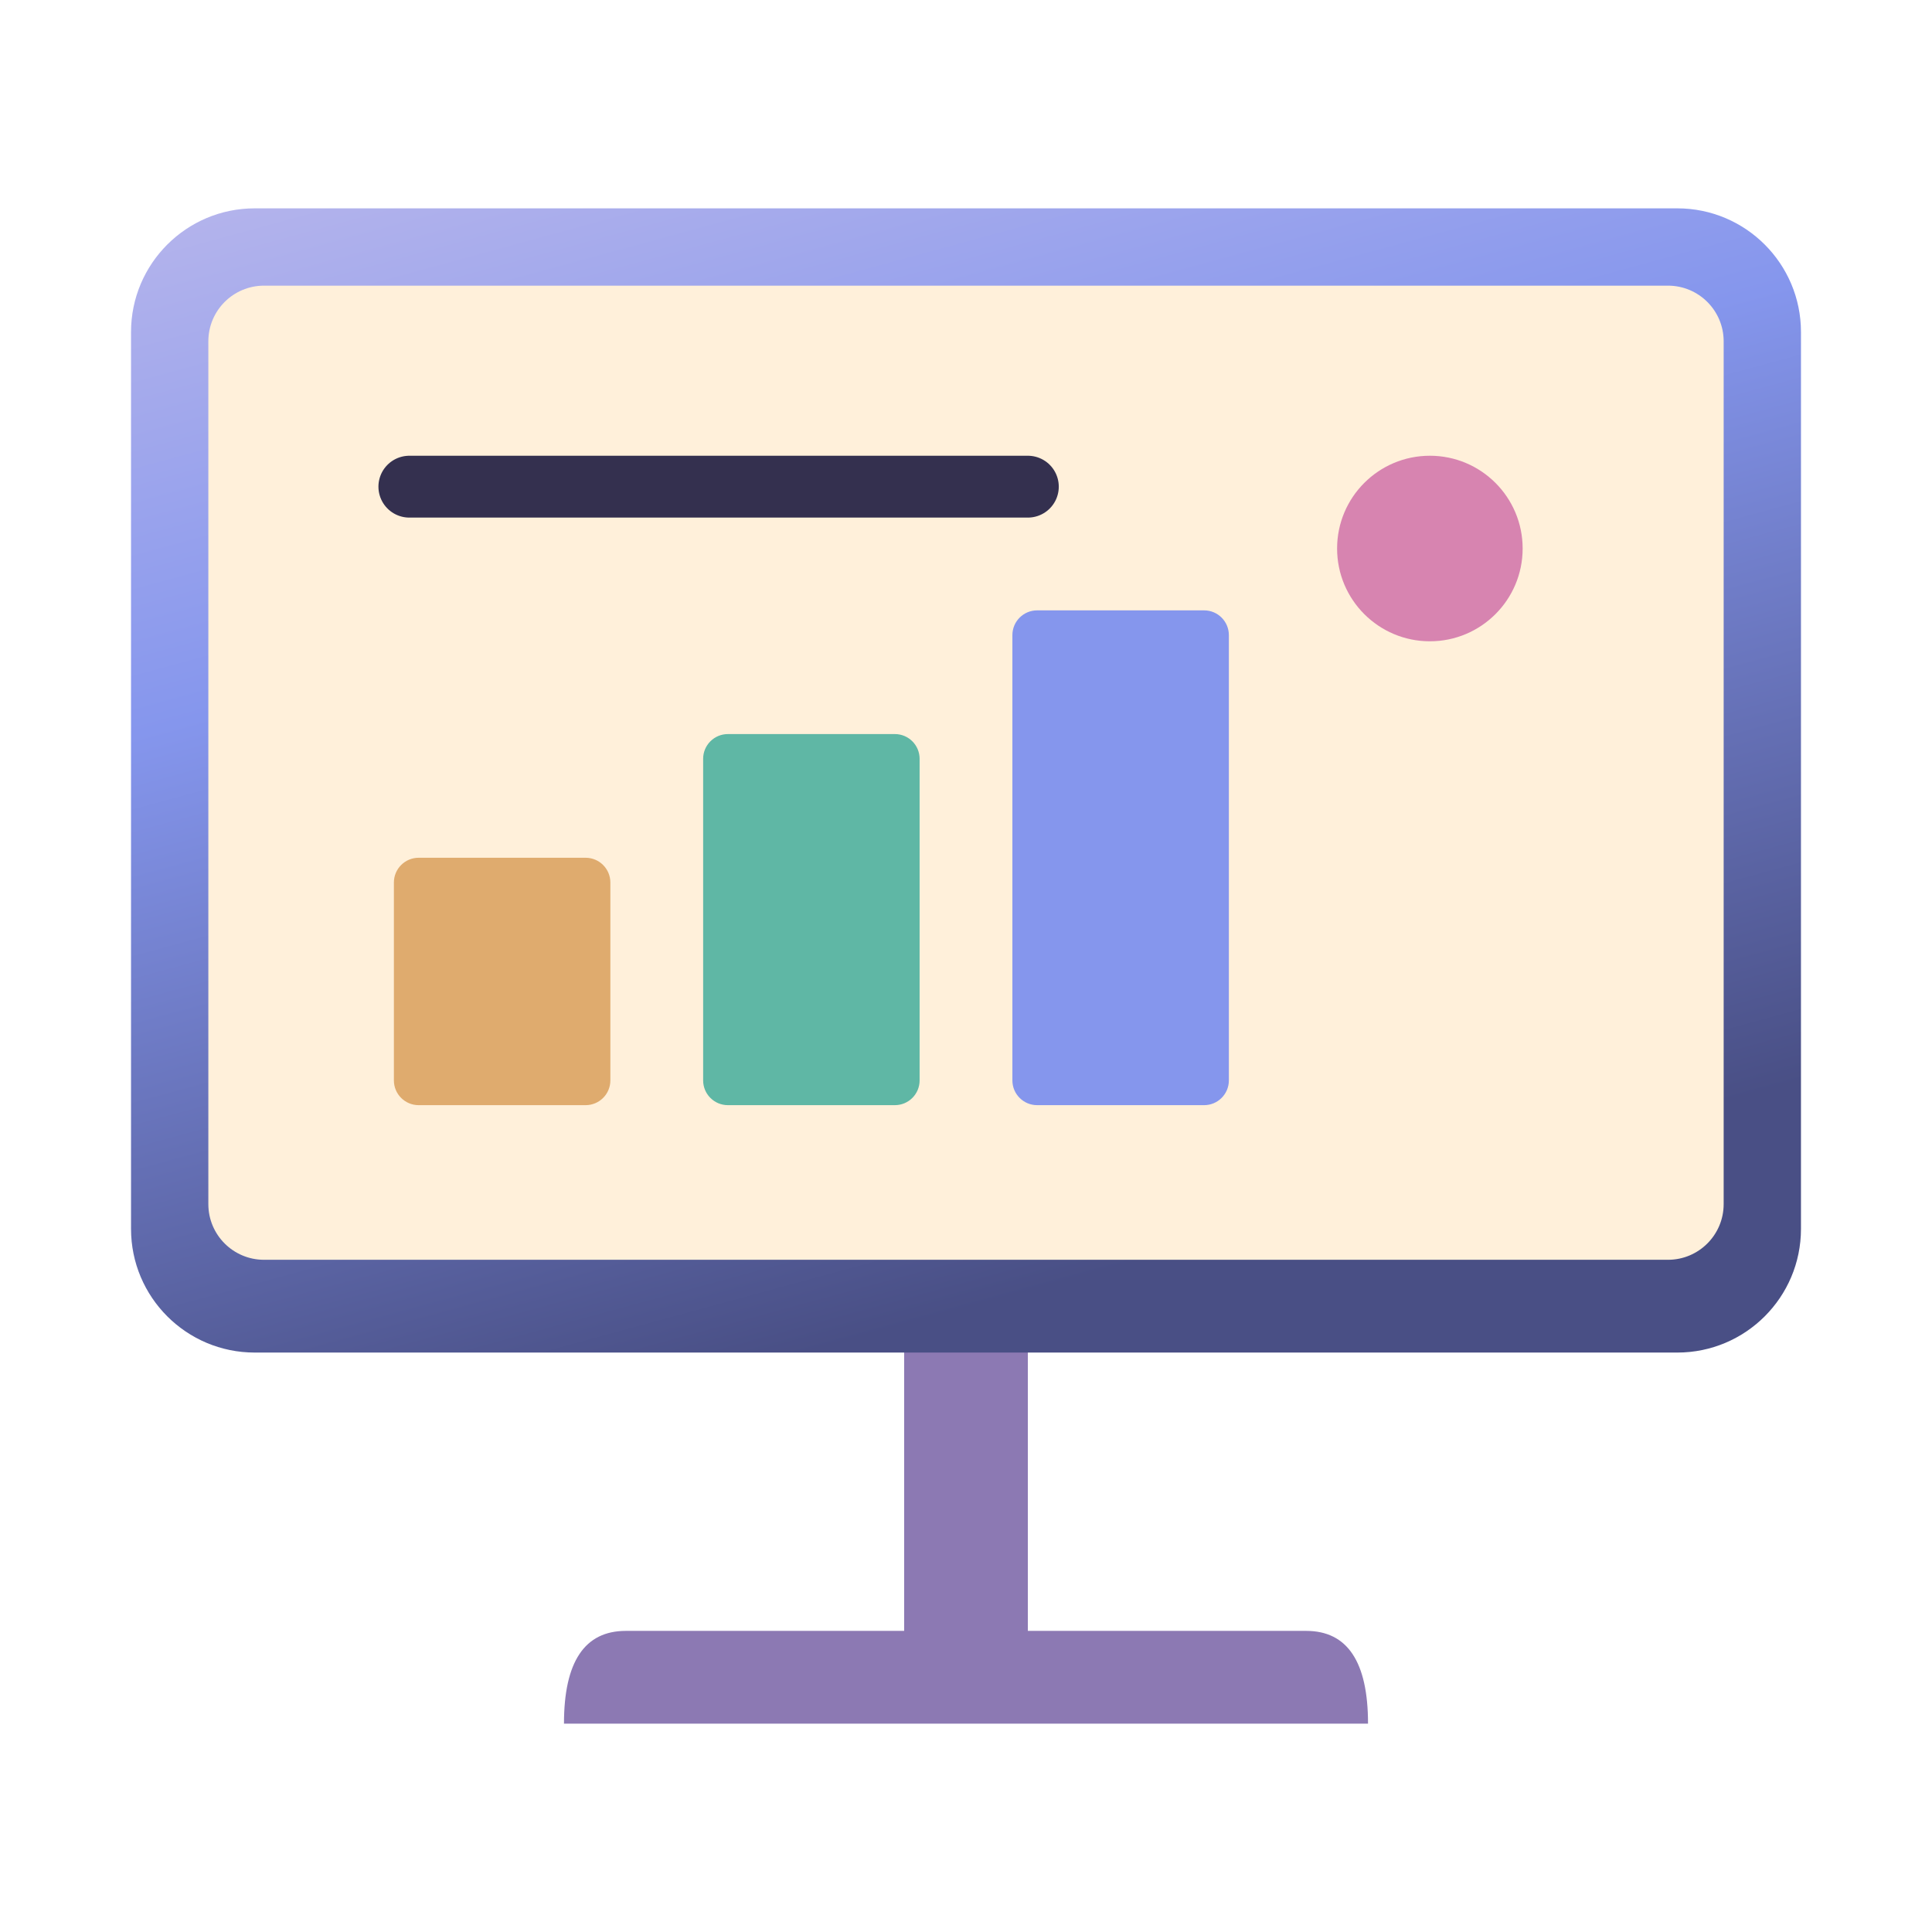
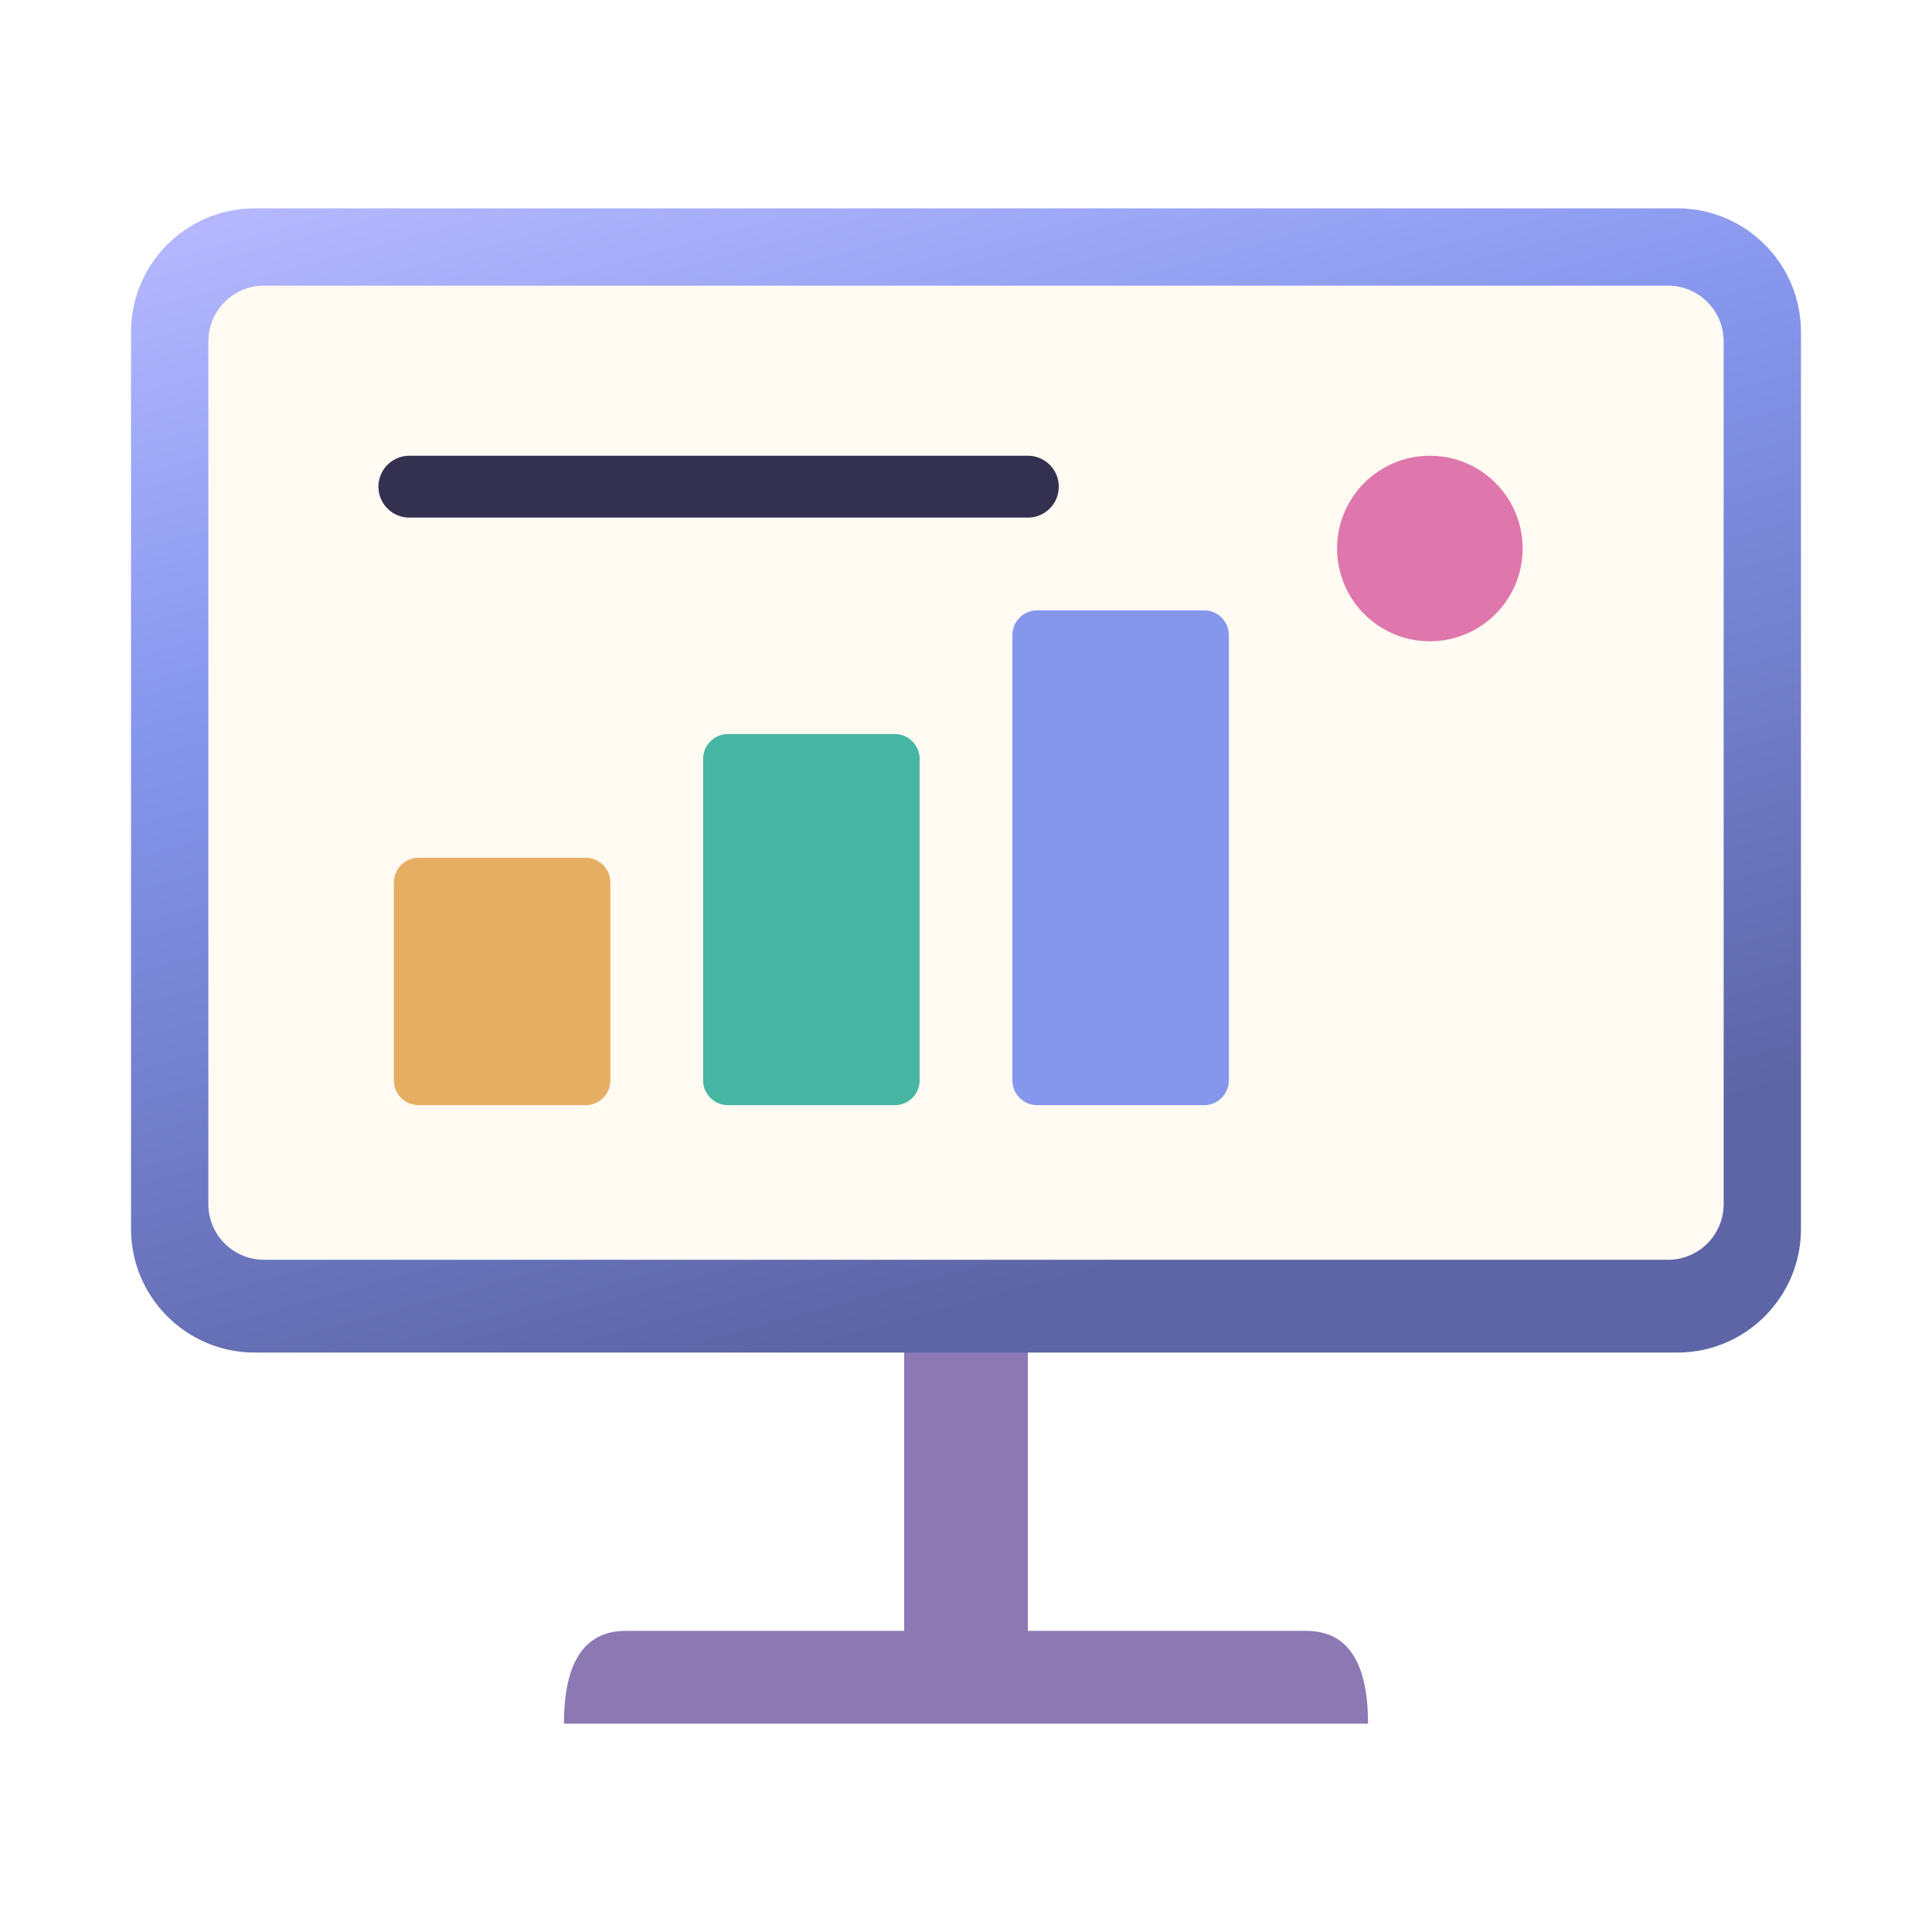
<svg xmlns="http://www.w3.org/2000/svg" width="64" height="64" viewBox="0 0 64 64">
  <g id="frameless-artwork" transform="translate(0.001384 0.001384) scale(0.999957)">
    <defs>
-       <linearGradient id="enamel" x1="0" y1="0" x2=".6" y2="1">
-         <stop stop-color="#f4c8d7" />
-         <stop offset=".4" stop-color="#e88bb6" />
-         <stop offset="1" stop-color="#b94e87" />
-       </linearGradient>
-       <linearGradient id="ink" x1="0" y1="0" x2="1" y2="1">
-         <stop stop-color="#f4c8d7" />
-         <stop offset=".6" stop-color="#e56ea1" />
-         <stop offset="1" stop-color="#b39bd9" />
-       </linearGradient>
-       <linearGradient id="gem" x1="0" y1="0" x2="1" y2="1">
-         <stop stop-color="#d9c3f2" />
-         <stop offset=".5" stop-color="#9272ba" />
-         <stop offset="1" stop-color="#71385f" />
-       </linearGradient>
-     </defs>
+  </defs>
    <g stroke-linecap="round" stroke-linejoin="round" />
-     <defs>
-       <linearGradient id="s-paper" gradientUnits="userSpaceOnUse" x1="15" y1="8" x2="43" y2="58">
-         <stop stop-color="#fff0da" />
-         <stop offset="1" stop-color="#d7cbd3" />
-       </linearGradient>
-       <linearGradient id="s-jade" gradientUnits="userSpaceOnUse" x1="15" y1="8" x2="43" y2="58">
-         <stop stop-color="#88cdb9" />
-         <stop offset="1" stop-color="#44878c" />
-       </linearGradient>
-       <linearGradient id="s-blue" gradientUnits="userSpaceOnUse" x1="15" y1="8" x2="43" y2="58">
-         <stop stop-color="#9ab8d8" />
-         <stop offset="1" stop-color="#5d74a5" />
-       </linearGradient>
-       <linearGradient id="s-violet" gradientUnits="userSpaceOnUse" x1="15" y1="8" x2="43" y2="58">
-         <stop stop-color="#b3a1d9" />
-         <stop offset="1" stop-color="#8274a9" />
-       </linearGradient>
-       <linearGradient id="s-rose" gradientUnits="userSpaceOnUse" x1="15" y1="8" x2="43" y2="58">
-         <stop stop-color="#eca2bc" />
-         <stop offset="1" stop-color="#b66696" />
-       </linearGradient>
-       <linearGradient id="s-copper" gradientUnits="userSpaceOnUse" x1="15" y1="8" x2="43" y2="58">
-         <stop stop-color="#f0c582" />
-         <stop offset="1" stop-color="#d59965" />
-       </linearGradient>
-       <linearGradient id="s-steel" gradientUnits="userSpaceOnUse" x1="15" y1="8" x2="43" y2="58">
-         <stop stop-color="#cbd9d9" />
-         <stop offset="1" stop-color="#8298b0" />
-       </linearGradient>
-       <linearGradient id="s-coral" gradientUnits="userSpaceOnUse" x1="15" y1="8" x2="43" y2="58">
-         <stop stop-color="#ef9b83" />
-         <stop offset="1" stop-color="#cc697c" />
-       </linearGradient>
-       <linearGradient id="screen-glass" gradientUnits="userSpaceOnUse" x1="32" y1="10" x2="32" y2="45">
-         <stop stop-color="#42516c" />
-         <stop offset="1" stop-color="#29283e" />
-       </linearGradient>
-       <linearGradient id="rubber-handle" gradientUnits="userSpaceOnUse" x1="32" y1="8" x2="32" y2="24">
-         <stop stop-color="#ee9c91" />
-         <stop offset=".45" stop-color="#e87f8d" />
-         <stop offset="1" stop-color="#b85c7b" />
-       </linearGradient>
-     </defs>
+     <defs />
    <g data-material="authored" stroke-linecap="round" stroke-linejoin="round">
      <g id="deckcraft-frameless-artwork" transform="translate(-0.782929 -1.295163) scale(1.024467)">
        <defs>
-           <linearGradient id="deckcraft-enamel" x1="0" y1="0" x2=".6" y2="1">
-             <stop stop-color="#f4c8d7" />
-             <stop offset=".4" stop-color="#e88bb6" />
-             <stop offset="1" stop-color="#b94e87" />
-           </linearGradient>
-           <linearGradient id="deckcraft-ink" x1="0" y1="0" x2="1" y2="1">
-             <stop stop-color="#f4c8d7" />
-             <stop offset=".6" stop-color="#e56ea1" />
-             <stop offset="1" stop-color="#b39bd9" />
-           </linearGradient>
-           <linearGradient id="deckcraft-gem" x1="0" y1="0" x2="1" y2="1">
-             <stop stop-color="#d9c3f2" />
-             <stop offset=".5" stop-color="#9272ba" />
-             <stop offset="1" stop-color="#71385f" />
-           </linearGradient>
-         </defs>
+  </defs>
        <g stroke-linecap="round" stroke-linejoin="round" />
        <defs>
-           <linearGradient id="deckcraft-copper" x2=".2" y2="1">
-             <stop stop-color="#ffe0a3" />
-             <stop offset=".35" stop-color="#e6ae62" />
-             <stop offset="1" stop-color="#a7585d" />
-           </linearGradient>
-           <linearGradient id="deckcraft-jade" x2=".3" y2="1">
-             <stop stop-color="#b4ead5" />
-             <stop offset=".4" stop-color="#46b6a2" />
-             <stop offset="1" stop-color="#306779" />
-           </linearGradient>
-           <linearGradient id="deckcraft-rose-metal" x2=".3" y2="1">
-             <stop stop-color="#f8c5c2" />
-             <stop offset=".35" stop-color="#df77ac" />
-             <stop offset="1" stop-color="#8e477e" />
-           </linearGradient>
          <linearGradient id="deckcraft-indigo" x2=".4" y2="1">
-             <stop stop-color="#b6b5ec" />
+             <stop stop-color="#b8baff" />
            <stop offset=".4" stop-color="#8596ed" />
-             <stop offset="1" stop-color="#494f85" />
-           </linearGradient>
-           <linearGradient id="deckcraft-paper" x2=".2" y2="1">
-             <stop stop-color="#fff4df" />
-             <stop offset="1" stop-color="#d8c5b9" />
-           </linearGradient>
-           <linearGradient id="deckcraft-metal" x2=".8" y2="1">
-             <stop stop-color="#f3e8df" />
-             <stop offset=".35" stop-color="#9cb9c6" />
-             <stop offset=".5" stop-color="#d5dcde" />
-             <stop offset="1" stop-color="#61788f" />
-           </linearGradient>
-           <radialGradient id="deckcraft-glass" cx=".35" cy=".27" r=".8">
-             <stop stop-color="#b0a5df" />
-             <stop offset=".4" stop-color="#5b70b5" />
-             <stop offset=".75" stop-color="#35446d" />
-             <stop offset="1" stop-color="#172b41" />
-           </radialGradient>
-           <linearGradient id="deckcraft-screen" x2=".6" y2="1">
-             <stop stop-color="#354b67" />
-             <stop offset=".5" stop-color="#232c46" />
-             <stop offset="1" stop-color="#182339" />
+             <stop offset="1" stop-color="#5d65a6" />
          </linearGradient>
        </defs>
        <defs>
-           <linearGradient id="deckcraft-craft-sand" x2=".4" y2="1">
-             <stop stop-color="#f1cc92" />
-             <stop offset=".4" stop-color="#dfab6e" />
-             <stop offset="1" stop-color="#b57668" />
-           </linearGradient>
-           <linearGradient id="deckcraft-craft-jade" x2=".4" y2="1">
-             <stop stop-color="#9fd6c3" />
-             <stop offset=".4" stop-color="#5fb7a5" />
-             <stop offset="1" stop-color="#3d7d83" />
-           </linearGradient>
-           <linearGradient id="deckcraft-craft-rose" x2=".4" y2="1">
-             <stop stop-color="#efb7ce" />
-             <stop offset=".4" stop-color="#d784b0" />
-             <stop offset="1" stop-color="#925a8b" />
-           </linearGradient>
-           <linearGradient id="deckcraft-craft-paper" x2=".4" y2="1">
-             <stop stop-color="#fff3de" />
-             <stop offset=".4" stop-color="#f4e7d4" />
-             <stop offset="1" stop-color="#d2c8ce" />
-           </linearGradient>
-         </defs>
+ </defs>
        <g data-material="authored" stroke-linecap="round" stroke-linejoin="round">
          <path d="M30 43H34V54H43Q45 54 45 57H19Q19 54 21 54H30Z" fill="#8c79b3" />
          <rect x="5" y="8" width="54" height="37" rx="4" fill="url(#deckcraft-indigo)" />
-           <rect x="7.5" y="10.5" width="49" height="31.5" rx="1.8" fill="#fff0da" />
+           <rect x="7.5" y="10.5" width="49" height="31.5" rx="1.8" fill="#fffaf2" />
          <path d="M14 17H34" fill="none" stroke="#34304f" stroke-width="2" />
-           <rect x="13.5" y="29" width="7" height="8" rx="0.8" fill="#dfab6e" />
-           <rect x="23.5" y="25" width="7" height="12" rx="0.8" fill="#5fb7a5" />
+           <rect x="13.5" y="29" width="7" height="8" rx="0.8" fill="#e6ae62" />
+           <rect x="23.5" y="25" width="7" height="12" rx="0.8" fill="#46b6a2" />
          <rect x="33.5" y="21" width="7" height="16" rx="0.8" fill="#8596ed" />
-           <circle cx="47" cy="19" r="3" fill="#d784b0" />
+           <circle cx="47" cy="19" r="3" fill="#df77ac" />
        </g>
      </g>
    </g>
  </g>
</svg>
